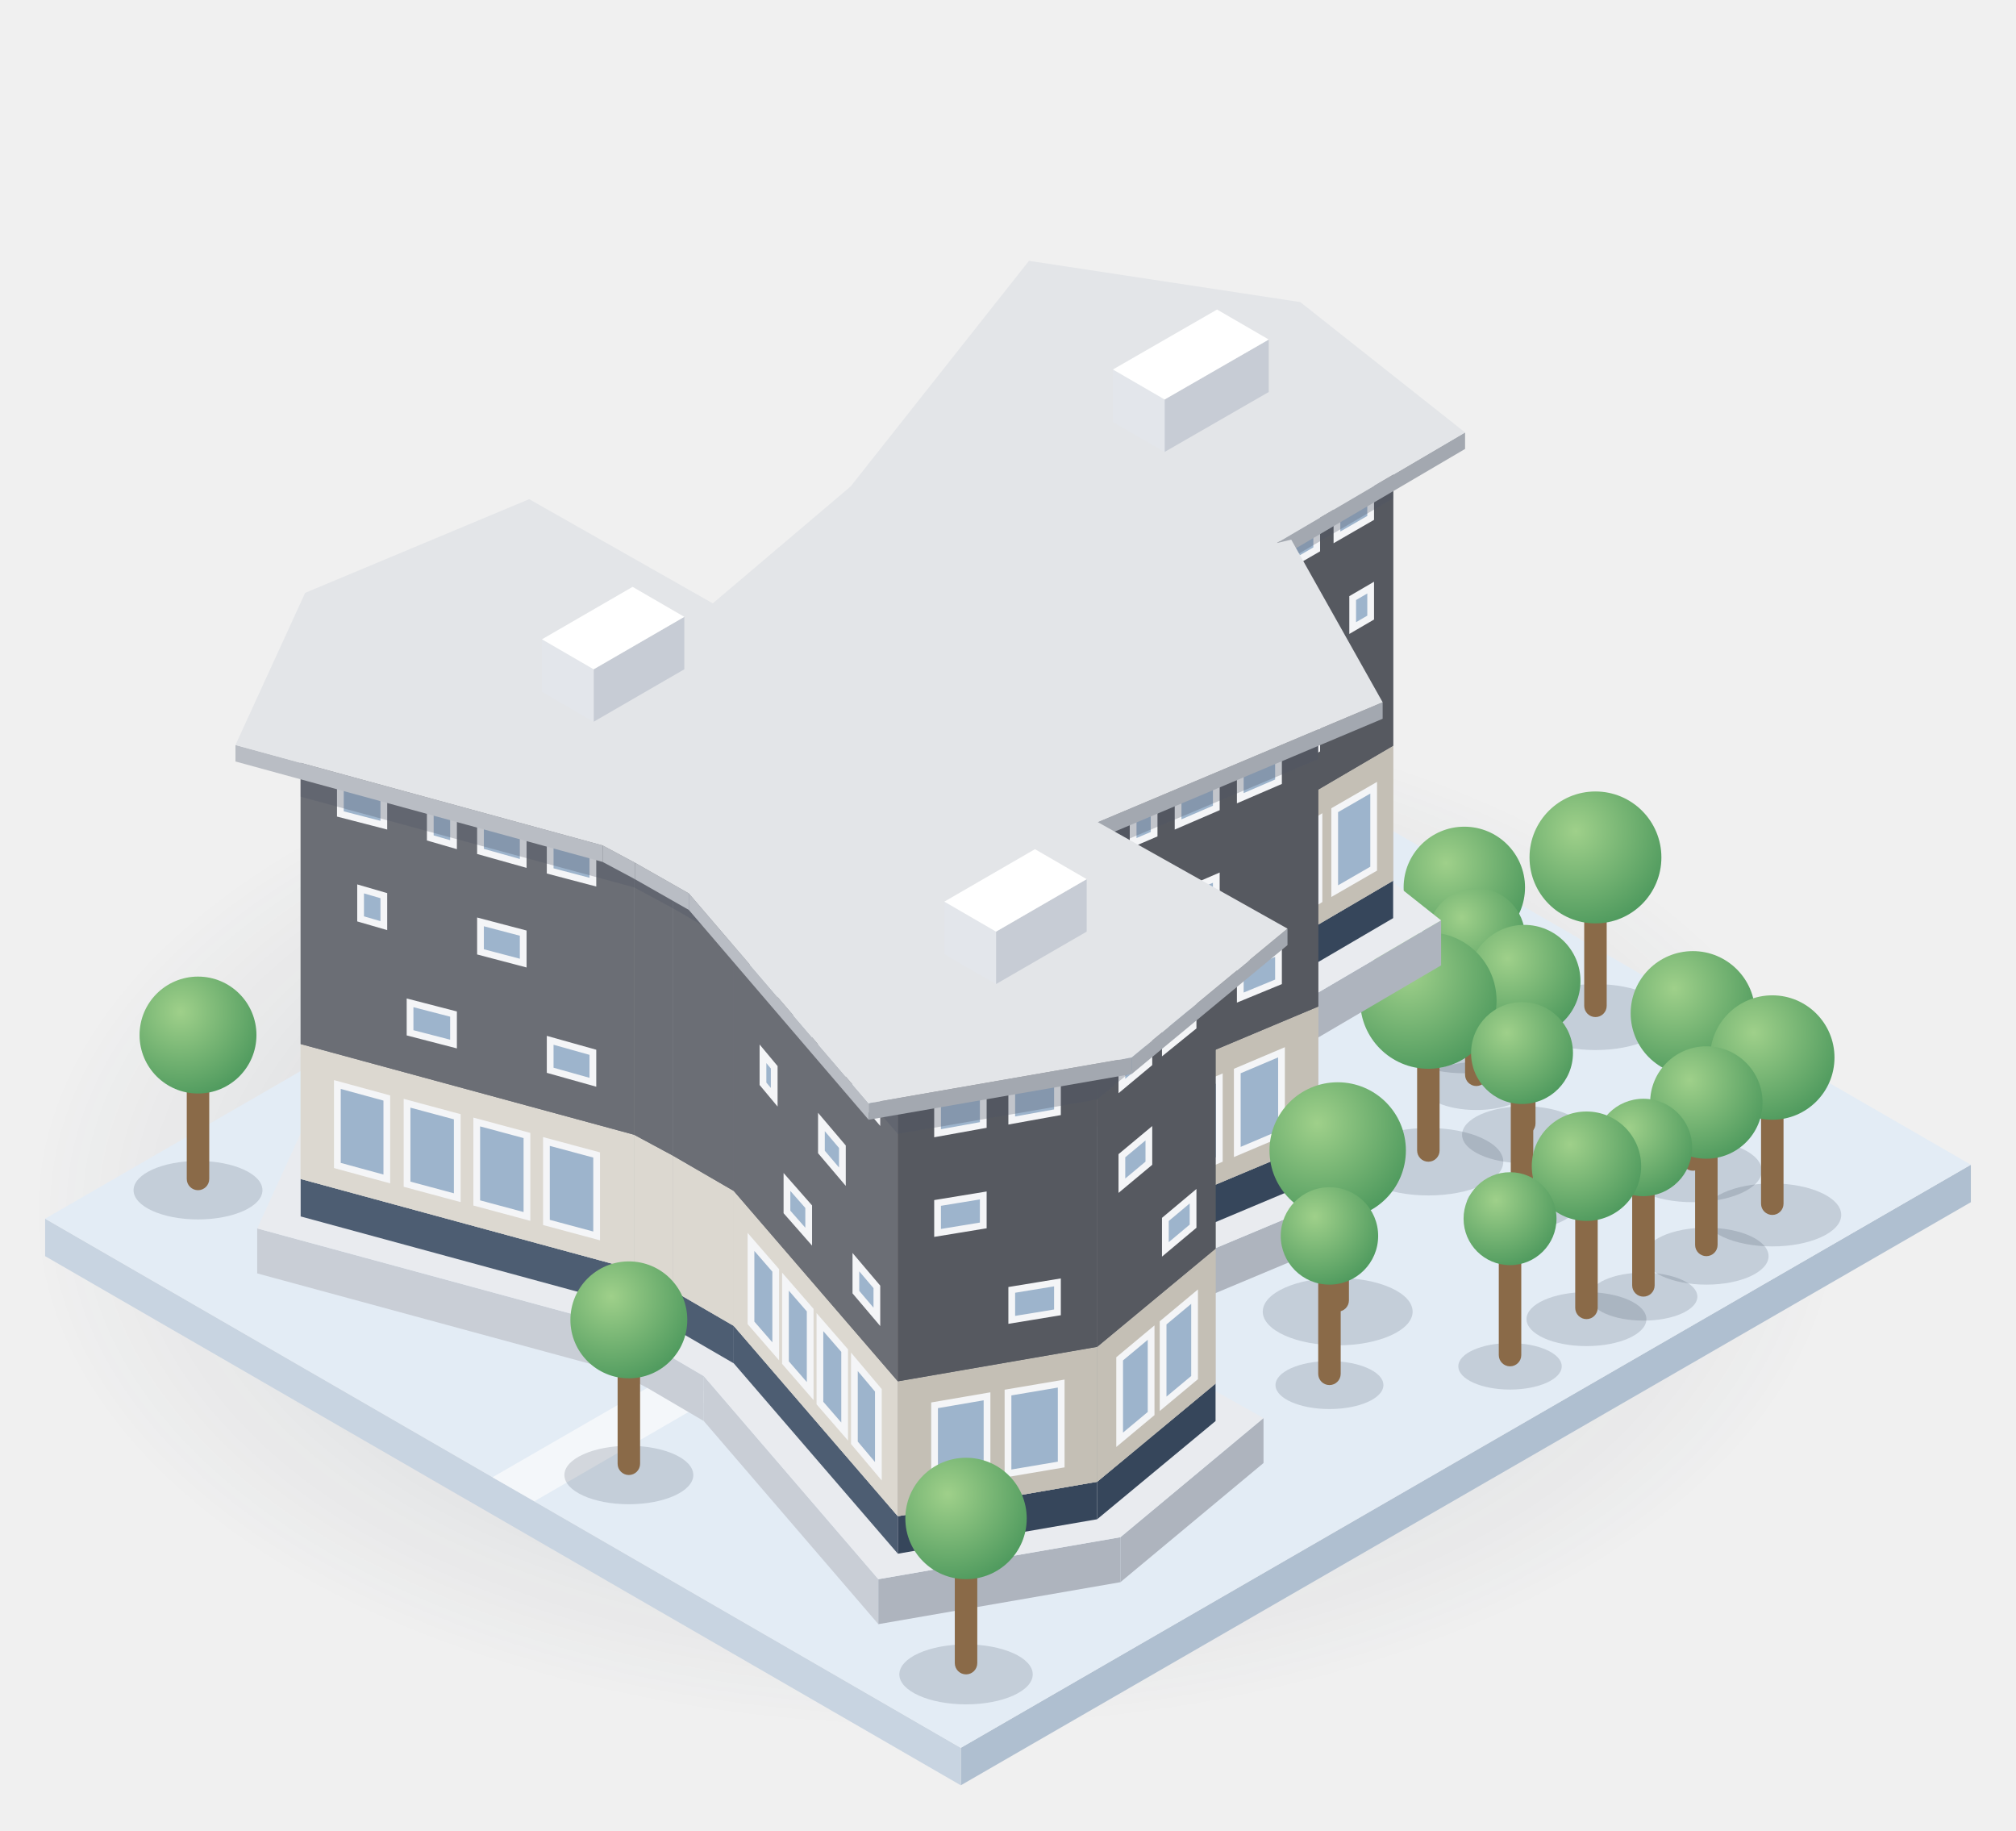
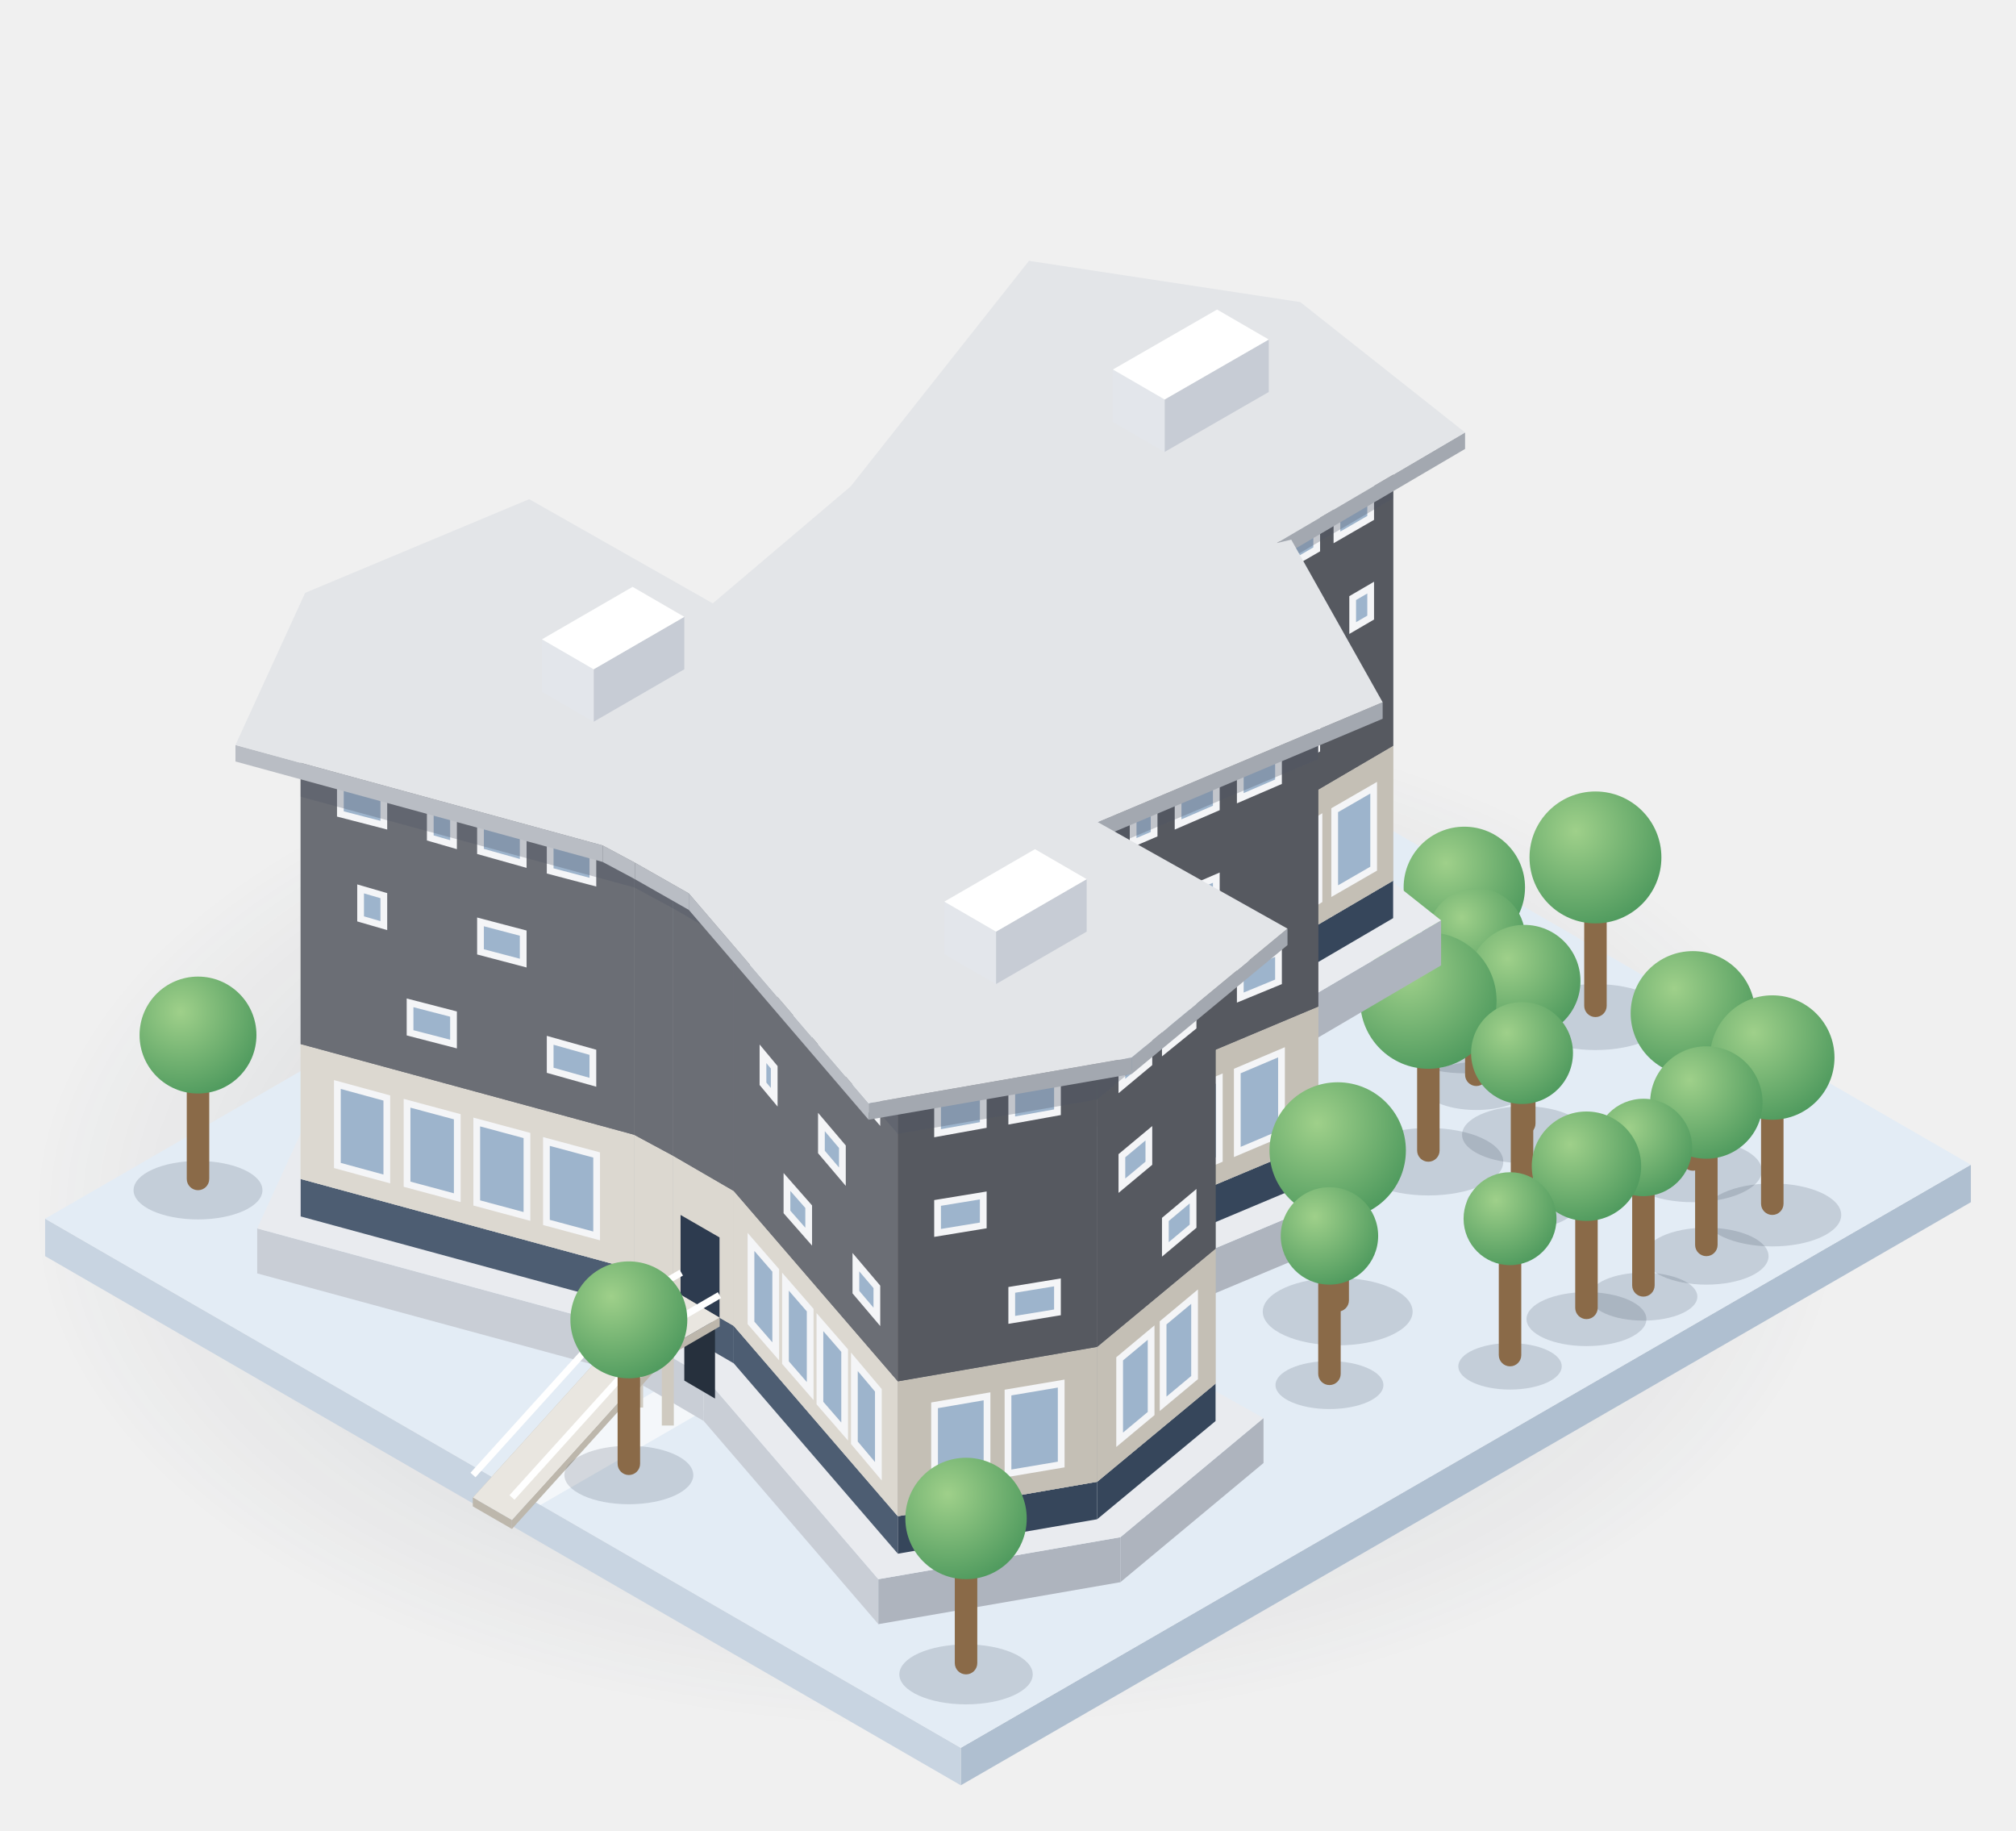
<svg xmlns="http://www.w3.org/2000/svg" viewBox="-110.4 -169.3 269 244.2" width="538.1" height="488.4">
  <defs>
    <linearGradient id="iso-glass-l" x1="0" y1="0" x2="0" y2="1">
      <stop offset="0" stop-color="#B9D2EA" />
      <stop offset="1" stop-color="#8FB1D4" />
    </linearGradient>
    <linearGradient id="iso-glass-r" x1="0" y1="0" x2="0" y2="1">
      <stop offset="0" stop-color="#7F9FC2" />
      <stop offset="1" stop-color="#617FA3" />
    </linearGradient>
    <linearGradient id="iso-lit-glow" x1="0" y1="0" x2="0" y2="1">
      <stop offset="0" stop-color="#FFFFFF" stop-opacity="0.75" />
      <stop offset="1" stop-color="#FFFFFF" stop-opacity="0" />
    </linearGradient>
    <linearGradient id="iso-lit-l" x1="0" y1="0" x2="0" y2="1">
      <stop offset="0" stop-color="#FFF7DC" />
      <stop offset="1" stop-color="#FFD47E" />
    </linearGradient>
    <linearGradient id="iso-lit-r" x1="0" y1="0" x2="0" y2="1">
      <stop offset="0" stop-color="#FBE2A2" />
      <stop offset="1" stop-color="#ECB65A" />
    </linearGradient>
    <radialGradient id="iso-shadow" cx="0.5" cy="0.5" r="0.5">
      <stop offset="0" stop-color="#1D2B40" stop-opacity="0.22" />
      <stop offset="1" stop-color="#1D2B40" stop-opacity="0" />
    </radialGradient>
    <radialGradient id="iso-tree" cx="0.35" cy="0.3" r="0.75">
      <stop offset="0" stop-color="#9FD08A" />
      <stop offset="1" stop-color="#4F9A5E" />
    </radialGradient>
  </defs>
  <g id="livello-ombra" data-livello="ombre">
    <ellipse cx="14.6" cy="-7.7" rx="119.9" ry="68.8" fill="url(#iso-shadow)" />
  </g>
  <g id="livello-lotto" data-livello="terreno">
    <polygon points="152.6,-8.9 17.8,68.9 17.8,63.9 152.6,-13.9" fill="#AFBFD0" />
    <polygon points="17.8,68.9 -104.4,-1.7 -104.4,-6.7 17.8,63.9" fill="#C8D4E1" />
    <polygon points="30.3,-84.5 152.6,-13.9 17.8,63.9 -104.4,-6.7" fill="#E3ECF5" />
  </g>
  <g id="livello-percorso" data-livello="percorsi">
-     <polygon points="-20.6,13.9 -15.1,17.1 -39.1,31 -44.7,27.8" fill="#F4F7FA" />
+     <polygon points="-19.7,14.4 -14.2,17.6 -38.3,31.5 -43.8,28.3" fill="#F4F7FA" />
  </g>
  <g id="livello-alberi-dietro" data-livello="alberi">
    <ellipse cx="102.5" cy="-33.6" rx="9.7" ry="4.4" fill="#1D2B40" opacity="0.16" />
    <rect x="101" y="-53.6" width="3" height="20" rx="1.5" fill="#8A6A48" />
    <circle cx="102.5" cy="-54.9" r="8.8" fill="url(#iso-tree)" />
    <ellipse cx="85" cy="-30.1" rx="8.9" ry="4" fill="#1D2B40" opacity="0.16" />
    <rect x="83.5" y="-50.1" width="3" height="20" rx="1.5" fill="#8A6A48" />
    <circle cx="85" cy="-50.9" r="8.1" fill="url(#iso-tree)" />
    <ellipse cx="86.6" cy="-24.4" rx="7.2" ry="3.2" fill="#1D2B40" opacity="0.16" />
    <rect x="85.1" y="-44.4" width="3" height="20" rx="1.5" fill="#8A6A48" />
    <circle cx="86.6" cy="-44.3" r="6.5" fill="url(#iso-tree)" />
    <ellipse cx="93" cy="-17.9" rx="8.3" ry="3.8" fill="#1D2B40" opacity="0.16" />
    <rect x="91.5" y="-37.9" width="3" height="20" rx="1.5" fill="#8A6A48" />
    <circle cx="93" cy="-38.4" r="7.5" fill="url(#iso-tree)" />
    <ellipse cx="80.2" cy="-14.3" rx="10" ry="4.5" fill="#1D2B40" opacity="0.16" />
    <rect x="78.7" y="-34.3" width="3" height="20" rx="1.5" fill="#8A6A48" />
    <circle cx="80.2" cy="-35.8" r="9.1" fill="url(#iso-tree)" />
    <ellipse cx="115.5" cy="-13.1" rx="9.2" ry="4.2" fill="#1D2B40" opacity="0.16" />
    <rect x="114" y="-33.1" width="3" height="20" rx="1.5" fill="#8A6A48" />
    <circle cx="115.5" cy="-34.1" r="8.3" fill="url(#iso-tree)" />
    <ellipse cx="-84" cy="-10.5" rx="8.6" ry="3.9" fill="#1D2B40" opacity="0.16" />
    <rect x="-85.5" y="-30.5" width="3" height="20" rx="1.5" fill="#8A6A48" />
    <circle cx="-84" cy="-31.2" r="7.8" fill="url(#iso-tree)" />
    <ellipse cx="92.7" cy="-8.7" rx="7.4" ry="3.4" fill="#1D2B40" opacity="0.16" />
    <rect x="91.2" y="-28.7" width="3" height="20" rx="1.5" fill="#8A6A48" />
    <circle cx="92.7" cy="-28.8" r="6.8" fill="url(#iso-tree)" />
  </g>
  <g id="livello-basamento" data-livello="edifici">
    <polygon points="81.9,-40.5 56,-25.3 56,-31.3 81.9,-46.5" fill="#AEB4BE" />
    <polygon points="71.2,-4.9 32.3,11.4 32.3,5.4 71.2,-10.9" fill="#AEB4BE" />
    <polygon points="-28.6,13.5 -76.1,0.6 -76.1,-5.4 -28.6,7.5" fill="#C9CED6" />
    <polygon points="-24,15.9 -28.6,13.5 -28.6,7.5 -24,9.9" fill="#C9CED6" />
    <polygon points="-16.5,20.3 -24,15.9 -24,9.9 -16.5,14.3" fill="#C9CED6" />
    <polygon points="6.8,47.4 -16.5,20.3 -16.5,14.3 6.8,41.4" fill="#C9CED6" />
    <polygon points="58.2,25.9 39.1,41.8 39.1,35.8 58.2,19.9" fill="#AEB4BE" />
    <polygon points="39.1,41.8 6.8,47.4 6.8,41.4 39.1,35.8" fill="#AEB4BE" />
    <polygon points="-76.1,-5.4 -67.5,-24.2 -40,-35.7 -14.9,-21.4 5.2,-38.5 28.3,-67.6 61.6,-62.6 81.9,-46.5 56,-31.3 57,-29.5 60.4,-30.2 71.2,-10.9 32.3,5.4 58.2,19.9 39.1,35.8 6.8,41.4 -16.5,14.3 -24,9.9 -28.6,7.5" fill="#E9EBEF" />
  </g>
  <g id="livello-MIA020300S" data-livello="piani" data-piano="MIA020300S">
    <polygon points="75.5,-46.8 50.4,-32.1 50.4,-37.1 75.5,-51.8" fill="#36465B" />
    <polygon points="65.5,-12 24.8,5.1 24.8,0.1 65.5,-17" fill="#36465B" />
    <polygon points="-25.8,5.1 -70.3,-7 -70.3,-12 -25.8,0.1" fill="#4D5D72" />
    <polygon points="-20.6,7.9 -25.8,5.1 -25.8,0.1 -20.6,2.9" fill="#4D5D72" />
    <polygon points="-12.5,12.6 -20.6,7.9 -20.6,2.9 -12.5,7.6" fill="#4D5D72" />
    <polygon points="9.4,38 -12.5,12.6 -12.5,7.6 9.4,33" fill="#4D5D72" />
    <polygon points="51.8,20.3 36,33.4 36,28.4 51.8,15.3" fill="#36465B" />
    <polygon points="36,33.4 9.4,38 9.4,33 36,28.4" fill="#36465B" />
    <polygon points="-70.3,-12 -63.2,-27.5 -40.5,-37 -14.2,-22 9.5,-42.1 31,-69.3 58.7,-65.1 75.5,-51.8 50.4,-37.1 53.9,-30.7 57.3,-31.5 65.5,-17 24.8,0.1 51.8,15.3 36,28.4 9.4,33 -12.5,7.6 -20.6,2.9 -25.8,0.1" fill="#5B6B80" />
  </g>
  <g id="livello-MIA020300S-acceso" data-livello="piani" data-piano="MIA020300S" data-acceso="true" style="display: none">
    <polygon points="75.5,-46.8 50.4,-32.1 50.4,-37.1 75.5,-51.8" fill="#ECB65A" />
    <polygon points="65.5,-12 24.8,5.1 24.8,0.1 65.5,-17" fill="#ECB65A" />
    <polygon points="-25.8,5.1 -70.3,-7 -70.3,-12 -25.8,0.1" fill="#FFD47E" />
    <polygon points="-20.6,7.9 -25.8,5.1 -25.8,0.1 -20.6,2.9" fill="#FFD47E" />
    <polygon points="-12.5,12.6 -20.6,7.9 -20.6,2.9 -12.5,7.6" fill="#FFD47E" />
    <polygon points="9.4,38 -12.5,12.6 -12.5,7.6 9.4,33" fill="#FFD47E" />
    <polygon points="51.8,20.3 36,33.4 36,28.4 51.8,15.3" fill="#ECB65A" />
    <polygon points="36,33.4 9.4,38 9.4,33 36,28.4" fill="#ECB65A" />
    <polygon points="-70.3,-12 -63.2,-27.5 -40.5,-37 -14.2,-22 9.5,-42.1 31,-69.3 58.7,-65.1 75.5,-51.8 50.4,-37.1 53.9,-30.7 57.3,-31.5 65.5,-17 24.8,0.1 51.8,15.3 36,28.4 9.4,33 -12.5,7.6 -20.6,2.9 -25.8,0.1" fill="#5B6B80" />
  </g>
  <g id="livello-MIA0203000" data-livello="piani" data-piano="MIA0203000">
    <polygon points="75.5,-51.8 50.4,-37.1 50.4,-55.1 75.5,-69.8" fill="#C4BFB5" />
    <polygon points="65.5,-17 24.8,0.1 24.8,-17.9 65.5,-35" fill="#C4BFB5" />
    <polygon points="-25.8,0.1 -70.3,-12 -70.3,-30 -25.8,-17.9" fill="#DCD8D0" />
    <polygon points="-20.6,2.9 -25.8,0.1 -25.8,-17.9 -20.6,-15.1" fill="#DCD8D0" />
    <polygon points="-12.5,7.6 -20.6,2.9 -20.6,-15.1 -12.5,-10.4" fill="#DCD8D0" />
    <polygon points="9.4,33 -12.5,7.6 -12.5,-10.4 9.4,15" fill="#DCD8D0" />
    <polygon points="51.8,15.3 36,28.4 36,10.4 51.8,-2.7" fill="#C4BFB5" />
    <polygon points="36,28.4 9.4,33 9.4,15 36,10.4" fill="#C4BFB5" />
    <polygon points="-70.3,-30 -63.2,-45.5 -40.5,-55 -14.2,-40 9.5,-60.1 31,-87.3 58.7,-83.1 75.5,-69.8 50.4,-55.1 53.9,-48.7 57.3,-49.5 65.5,-35 24.8,-17.9 51.8,-2.7 36,10.4 9.4,15 -12.5,-10.4 -20.6,-15.1 -25.8,-17.9" fill="#E8E5DF" />
    <polygon points="75.5,-51.8 50.4,-37.1 50.4,-55.1 75.5,-69.8" fill="#C4BFB5" />
    <polygon points="72.9,-53.4 67.7,-50.4 67.7,-61.2 72.9,-64.2" fill="#9DB4CC" stroke="#F4F5F7" stroke-width="0.9" />
    <polygon points="65.6,-49.2 60.5,-46.1 60.5,-56.9 65.6,-60" fill="#9DB4CC" stroke="#F4F5F7" stroke-width="0.9" />
    <polygon points="58.4,-44.9 53.2,-41.9 53.2,-52.7 58.4,-55.7" fill="#9DB4CC" stroke="#F4F5F7" stroke-width="0.9" />
    <polygon points="65.5,-17 24.8,0.1 24.8,-17.9 65.5,-35" fill="#C4BFB5" />
    <polygon points="60.6,-18.1 54.7,-15.6 54.7,-26.4 60.6,-28.9" fill="#9DB4CC" stroke="#F4F5F7" stroke-width="0.9" />
    <polygon points="52.3,-14.6 46.4,-12.1 46.4,-22.9 52.3,-25.4" fill="#9DB4CC" stroke="#F4F5F7" stroke-width="0.9" />
    <polygon points="44,-11.1 38.1,-8.6 38.1,-19.4 44,-21.9" fill="#9DB4CC" stroke="#F4F5F7" stroke-width="0.9" />
    <polygon points="35.7,-7.6 29.7,-5.1 29.7,-15.9 35.7,-18.4" fill="#9DB4CC" stroke="#F4F5F7" stroke-width="0.9" />
    <polygon points="-25.8,0.1 -70.3,-12 -70.3,-30 -25.8,-17.9" fill="#DCD8D0" />
    <polygon points="-30.8,-4.4 -37.5,-6.2 -37.5,-17 -30.8,-15.2" fill="#9DB4CC" stroke="#F4F5F7" stroke-width="0.9" />
    <polygon points="-40.1,-7 -46.8,-8.8 -46.8,-19.6 -40.1,-17.8" fill="#9DB4CC" stroke="#F4F5F7" stroke-width="0.9" />
    <polygon points="-49.4,-9.5 -56.1,-11.3 -56.1,-22.1 -49.4,-20.3" fill="#9DB4CC" stroke="#F4F5F7" stroke-width="0.9" />
    <polygon points="-58.8,-12 -65.4,-13.8 -65.4,-24.6 -58.8,-22.8" fill="#9DB4CC" stroke="#F4F5F7" stroke-width="0.9" />
    <polygon points="-20.6,2.9 -25.8,0.1 -25.8,-17.9 -20.6,-15.1" fill="#DCD8D0" />
    <polygon points="-12.5,7.6 -20.6,2.9 -20.6,-15.1 -12.5,-10.4" fill="#DCD8D0" />
    <polygon points="9.4,33 -12.5,7.6 -12.5,-10.4 9.4,15" fill="#DCD8D0" />
    <polygon points="6.8,27 3.6,23.2 3.6,12.4 6.8,16.2" fill="#9DB4CC" stroke="#F4F5F7" stroke-width="0.9" />
    <polygon points="2.3,21.7 -1,17.9 -1,7.1 2.3,10.9" fill="#9DB4CC" stroke="#F4F5F7" stroke-width="0.9" />
    <polygon points="-2.3,16.3 -5.6,12.5 -5.6,1.7 -2.3,5.5" fill="#9DB4CC" stroke="#F4F5F7" stroke-width="0.9" />
    <polygon points="-6.9,11 -10.2,7.2 -10.2,-3.6 -6.9,0.2" fill="#9DB4CC" stroke="#F4F5F7" stroke-width="0.9" />
    <polygon points="51.8,15.3 36,28.4 36,10.4 51.8,-2.7" fill="#C4BFB5" />
    <polygon points="49,14.5 44.8,18 44.8,7.2 49,3.7" fill="#9DB4CC" stroke="#F4F5F7" stroke-width="0.9" />
    <polygon points="43.2,19.3 39,22.8 39,12 43.2,8.5" fill="#9DB4CC" stroke="#F4F5F7" stroke-width="0.9" />
    <polygon points="36,28.4 9.4,33 9.4,15 36,10.4" fill="#C4BFB5" />
    <polygon points="31.2,26.1 24.1,27.3 24.1,16.5 31.2,15.3" fill="#9DB4CC" stroke="#F4F5F7" stroke-width="0.9" />
    <polygon points="21.3,27.8 14.3,29 14.3,18.2 21.3,17" fill="#9DB4CC" stroke="#F4F5F7" stroke-width="0.9" />
    <polygon points="-70.3,-30 -63.2,-45.5 -40.5,-55 -14.2,-40 9.5,-60.1 31,-87.3 58.7,-83.1 75.5,-69.8 50.4,-55.1 53.9,-48.7 57.3,-49.5 65.5,-35 24.8,-17.9 51.8,-2.7 36,10.4 9.4,15 -12.5,-10.4 -20.6,-15.1 -25.8,-17.9" fill="#E8E5DF" />
  </g>
  <g id="livello-MIA0203000-acceso" data-livello="piani" data-piano="MIA0203000" data-acceso="true" style="display: none">
    <polygon points="75.5,-51.8 50.4,-37.1 50.4,-55.1 75.5,-69.8" fill="#C4BFB5" />
    <polygon points="65.5,-17 24.8,0.1 24.8,-17.9 65.5,-35" fill="#C4BFB5" />
    <polygon points="-25.8,0.1 -70.3,-12 -70.3,-30 -25.8,-17.9" fill="#DCD8D0" />
    <polygon points="-20.6,2.9 -25.8,0.1 -25.8,-17.9 -20.6,-15.1" fill="#DCD8D0" />
    <polygon points="-12.5,7.6 -20.6,2.9 -20.6,-15.1 -12.5,-10.4" fill="#DCD8D0" />
    <polygon points="9.4,33 -12.5,7.6 -12.5,-10.4 9.4,15" fill="#DCD8D0" />
    <polygon points="51.8,15.3 36,28.4 36,10.4 51.8,-2.7" fill="#C4BFB5" />
    <polygon points="36,28.4 9.4,33 9.4,15 36,10.4" fill="#C4BFB5" />
    <polygon points="-70.3,-30 -63.2,-45.5 -40.5,-55 -14.2,-40 9.5,-60.1 31,-87.3 58.7,-83.1 75.5,-69.8 50.4,-55.1 53.9,-48.7 57.3,-49.5 65.5,-35 24.8,-17.9 51.8,-2.7 36,10.4 9.4,15 -12.5,-10.4 -20.6,-15.1 -25.8,-17.9" fill="#E8E5DF" />
    <polygon points="75.5,-51.8 50.4,-37.1 50.4,-55.1 75.5,-69.8" fill="#C4BFB5" />
    <polygon points="72.9,-53.4 67.7,-50.4 67.7,-61.2 72.9,-64.2" fill="#F2D492" stroke="#F4F5F7" stroke-width="0.9" />
    <polygon points="65.6,-49.2 60.5,-46.1 60.5,-56.9 65.6,-60" fill="#F2D492" stroke="#F4F5F7" stroke-width="0.9" />
    <polygon points="58.4,-44.9 53.2,-41.9 53.2,-52.7 58.4,-55.7" fill="#F2D492" stroke="#F4F5F7" stroke-width="0.9" />
    <polygon points="65.5,-17 24.8,0.1 24.8,-17.9 65.5,-35" fill="#C4BFB5" />
    <polygon points="60.6,-18.1 54.7,-15.6 54.7,-26.4 60.6,-28.9" fill="#F2D492" stroke="#F4F5F7" stroke-width="0.9" />
    <polygon points="52.3,-14.6 46.4,-12.1 46.4,-22.9 52.3,-25.4" fill="#F2D492" stroke="#F4F5F7" stroke-width="0.9" />
    <polygon points="44,-11.1 38.1,-8.6 38.1,-19.4 44,-21.9" fill="#F2D492" stroke="#F4F5F7" stroke-width="0.9" />
    <polygon points="35.7,-7.6 29.7,-5.1 29.7,-15.9 35.7,-18.4" fill="#F2D492" stroke="#F4F5F7" stroke-width="0.9" />
    <polygon points="-25.8,0.1 -70.3,-12 -70.3,-30 -25.8,-17.9" fill="#DCD8D0" />
    <polygon points="-30.8,-4.4 -37.5,-6.2 -37.5,-17 -30.8,-15.2" fill="#F2D492" stroke="#F4F5F7" stroke-width="0.9" />
    <polygon points="-40.1,-7 -46.8,-8.8 -46.8,-19.6 -40.1,-17.8" fill="#F2D492" stroke="#F4F5F7" stroke-width="0.9" />
    <polygon points="-49.4,-9.5 -56.1,-11.3 -56.1,-22.1 -49.4,-20.3" fill="#F2D492" stroke="#F4F5F7" stroke-width="0.9" />
    <polygon points="-58.8,-12 -65.4,-13.8 -65.4,-24.6 -58.8,-22.8" fill="#F2D492" stroke="#F4F5F7" stroke-width="0.9" />
    <polygon points="-20.6,2.9 -25.8,0.1 -25.8,-17.9 -20.6,-15.1" fill="#DCD8D0" />
    <polygon points="-12.5,7.6 -20.6,2.9 -20.6,-15.1 -12.5,-10.4" fill="#DCD8D0" />
    <polygon points="9.4,33 -12.5,7.6 -12.5,-10.4 9.4,15" fill="#DCD8D0" />
    <polygon points="6.8,27 3.6,23.2 3.6,12.4 6.8,16.2" fill="#F2D492" stroke="#F4F5F7" stroke-width="0.9" />
    <polygon points="2.3,21.7 -1,17.9 -1,7.1 2.3,10.9" fill="#F2D492" stroke="#F4F5F7" stroke-width="0.9" />
    <polygon points="-2.3,16.3 -5.6,12.5 -5.6,1.7 -2.3,5.5" fill="#F2D492" stroke="#F4F5F7" stroke-width="0.9" />
    <polygon points="-6.9,11 -10.2,7.2 -10.2,-3.6 -6.9,0.2" fill="#F2D492" stroke="#F4F5F7" stroke-width="0.9" />
    <polygon points="51.8,15.3 36,28.4 36,10.4 51.8,-2.7" fill="#C4BFB5" />
    <polygon points="49,14.5 44.8,18 44.8,7.2 49,3.7" fill="#F2D492" stroke="#F4F5F7" stroke-width="0.9" />
    <polygon points="43.2,19.3 39,22.8 39,12 43.2,8.5" fill="#F2D492" stroke="#F4F5F7" stroke-width="0.9" />
    <polygon points="36,28.4 9.4,33 9.4,15 36,10.4" fill="#C4BFB5" />
    <polygon points="31.2,26.1 24.1,27.3 24.1,16.5 31.2,15.3" fill="#F2D492" stroke="#F4F5F7" stroke-width="0.9" />
    <polygon points="21.3,27.8 14.3,29 14.3,18.2 21.3,17" fill="#F2D492" stroke="#F4F5F7" stroke-width="0.9" />
    <polygon points="-70.3,-30 -63.2,-45.5 -40.5,-55 -14.2,-40 9.5,-60.1 31,-87.3 58.7,-83.1 75.5,-69.8 50.4,-55.1 53.9,-48.7 57.3,-49.5 65.5,-35 24.8,-17.9 51.8,-2.7 36,10.4 9.4,15 -12.5,-10.4 -20.6,-15.1 -25.8,-17.9" fill="#E8E5DF" />
  </g>
  <g id="livello-MIA0203001" data-livello="piani" data-piano="MIA0203001">
    <polygon points="75.5,-69.8 50.4,-55.1 50.4,-95.1 75.5,-109.8" fill="#565960" />
    <polygon points="65.5,-35 24.8,-17.9 24.8,-57.9 65.5,-75" fill="#565960" />
    <polygon points="-25.8,-17.9 -70.3,-30 -70.3,-70 -25.8,-57.9" fill="#6B6E75" />
    <polygon points="-20.6,-15.1 -25.8,-17.9 -25.8,-57.9 -20.6,-55.1" fill="#6B6E75" />
    <polygon points="-12.5,-10.4 -20.6,-15.1 -20.6,-55.1 -12.5,-50.4" fill="#6B6E75" />
    <polygon points="9.4,15 -12.5,-10.4 -12.5,-50.4 9.4,-25" fill="#6B6E75" />
    <polygon points="51.8,-2.7 36,10.4 36,-29.6 51.8,-42.7" fill="#565960" />
    <polygon points="36,10.4 9.4,15 9.4,-25 36,-29.6" fill="#565960" />
    <polygon points="-70.3,-70 -63.2,-85.5 -40.5,-95 -14.2,-80 9.5,-100.1 31,-127.3 58.7,-123.1 75.5,-109.8 50.4,-95.1 53.9,-88.7 57.3,-89.5 65.5,-75 24.8,-57.9 51.8,-42.7 36,-29.6 9.4,-25 -12.5,-50.4 -20.6,-55.1 -25.8,-57.9" fill="#7A7D84" />
    <polygon points="75.5,-69.8 50.4,-55.1 50.4,-95.1 75.5,-109.8" fill="#565960" />
    <polygon points="72.5,-86.9 70.1,-85.5 70.1,-89.5 72.5,-90.9" fill="#9DB4CC" stroke="#F4F5F7" stroke-width="0.9" />
    <polygon points="72.5,-100.2 68,-97.6 68,-101.6 72.5,-104.2" fill="#9DB4CC" stroke="#F4F5F7" stroke-width="0.9" />
    <polygon points="65.3,-69.3 62.9,-67.9 62.9,-71.9 65.3,-73.3" fill="#9DB4CC" stroke="#F4F5F7" stroke-width="0.9" />
    <polygon points="65.3,-82.6 60.8,-80 60.8,-84 65.3,-86.6" fill="#9DB4CC" stroke="#F4F5F7" stroke-width="0.9" />
    <polygon points="65.3,-96 60.8,-93.4 60.8,-97.4 65.3,-100" fill="#9DB4CC" stroke="#F4F5F7" stroke-width="0.9" />
    <polygon points="58.1,-65.1 53.6,-62.5 53.6,-66.5 58.1,-69.1" fill="#9DB4CC" stroke="#F4F5F7" stroke-width="0.9" />
    <polygon points="58.1,-78.4 53.6,-75.8 53.6,-79.8 58.1,-82.4" fill="#9DB4CC" stroke="#F4F5F7" stroke-width="0.9" />
    <polygon points="58.1,-91.7 55.7,-90.3 55.7,-94.3 58.1,-95.7" fill="#9DB4CC" stroke="#F4F5F7" stroke-width="0.9" />
    <polygon points="65.5,-35 24.8,-17.9 24.8,-57.9 65.5,-75" fill="#565960" />
    <polygon points="60.2,-38.3 55.1,-36.2 55.1,-40.2 60.2,-42.3" fill="#9DB4CC" stroke="#F4F5F7" stroke-width="0.9" />
    <polygon points="60.2,-65 55.1,-62.8 55.1,-66.8 60.2,-69" fill="#9DB4CC" stroke="#F4F5F7" stroke-width="0.9" />
    <polygon points="51.9,-48.2 46.8,-46 46.8,-50 51.9,-52.2" fill="#9DB4CC" stroke="#F4F5F7" stroke-width="0.9" />
    <polygon points="51.9,-61.5 46.8,-59.3 46.8,-63.3 51.9,-65.5" fill="#9DB4CC" stroke="#F4F5F7" stroke-width="0.9" />
    <polygon points="43.6,-31.3 38.5,-29.2 38.5,-33.2 43.6,-35.3" fill="#9DB4CC" stroke="#F4F5F7" stroke-width="0.9" />
    <polygon points="43.6,-58 40.8,-56.8 40.8,-60.8 43.6,-62" fill="#9DB4CC" stroke="#F4F5F7" stroke-width="0.9" />
    <polygon points="35.3,-41.2 32.5,-40 32.5,-44 35.3,-45.2" fill="#9DB4CC" stroke="#F4F5F7" stroke-width="0.9" />
    <polygon points="35.3,-54.5 30.1,-52.3 30.1,-56.3 35.3,-58.5" fill="#9DB4CC" stroke="#F4F5F7" stroke-width="0.9" />
    <polygon points="-25.8,-17.9 -70.3,-30 -70.3,-70 -25.8,-57.9" fill="#6B6E75" />
    <polygon points="-31.3,-24.9 -37,-26.5 -37,-30.5 -31.3,-28.9" fill="#9DB4CC" stroke="#F4F5F7" stroke-width="0.9" />
    <polygon points="-31.3,-51.6 -37,-53.1 -37,-57.1 -31.3,-55.6" fill="#9DB4CC" stroke="#F4F5F7" stroke-width="0.9" />
    <polygon points="-40.6,-40.8 -46.3,-42.3 -46.3,-46.3 -40.6,-44.8" fill="#9DB4CC" stroke="#F4F5F7" stroke-width="0.9" />
    <polygon points="-40.6,-54.1 -46.3,-55.7 -46.3,-59.7 -40.6,-58.1" fill="#9DB4CC" stroke="#F4F5F7" stroke-width="0.9" />
    <polygon points="-49.9,-30 -55.7,-31.5 -55.7,-35.5 -49.9,-34" fill="#9DB4CC" stroke="#F4F5F7" stroke-width="0.9" />
    <polygon points="-49.9,-56.6 -53,-57.5 -53,-61.5 -49.9,-60.6" fill="#9DB4CC" stroke="#F4F5F7" stroke-width="0.9" />
    <polygon points="-59.2,-45.8 -62.3,-46.7 -62.3,-50.7 -59.2,-49.8" fill="#9DB4CC" stroke="#F4F5F7" stroke-width="0.9" />
    <polygon points="-59.2,-59.2 -65,-60.7 -65,-64.7 -59.2,-63.2" fill="#9DB4CC" stroke="#F4F5F7" stroke-width="0.9" />
    <polygon points="-20.6,-15.1 -25.8,-17.9 -25.8,-57.9 -20.6,-55.1" fill="#6B6E75" />
    <polygon points="-12.5,-10.4 -20.6,-15.1 -20.6,-55.1 -12.5,-50.4" fill="#6B6E75" />
    <polygon points="9.4,15 -12.5,-10.4 -12.5,-50.4 9.4,-25" fill="#6B6E75" />
    <polygon points="6.6,6.4 3.8,3.1 3.8,-0.9 6.6,2.4" fill="#9DB4CC" stroke="#F4F5F7" stroke-width="0.9" />
    <polygon points="6.6,-20.3 3.8,-23.6 3.8,-27.6 6.6,-24.3" fill="#9DB4CC" stroke="#F4F5F7" stroke-width="0.9" />
    <polygon points="2,-12.3 -0.8,-15.6 -0.8,-19.6 2,-16.3" fill="#9DB4CC" stroke="#F4F5F7" stroke-width="0.9" />
    <polygon points="2,-25.6 -0.8,-28.9 -0.8,-32.9 2,-29.6" fill="#9DB4CC" stroke="#F4F5F7" stroke-width="0.9" />
    <polygon points="-2.5,-4.3 -5.4,-7.6 -5.4,-11.6 -2.5,-8.3" fill="#9DB4CC" stroke="#F4F5F7" stroke-width="0.9" />
    <polygon points="-2.5,-30.9 -4.1,-32.7 -4.1,-36.7 -2.5,-34.9" fill="#9DB4CC" stroke="#F4F5F7" stroke-width="0.9" />
    <polygon points="-7.1,-22.9 -8.6,-24.7 -8.6,-28.7 -7.1,-26.9" fill="#9DB4CC" stroke="#F4F5F7" stroke-width="0.9" />
    <polygon points="-7.1,-36.3 -9.9,-39.6 -9.9,-43.6 -7.1,-40.3" fill="#9DB4CC" stroke="#F4F5F7" stroke-width="0.9" />
    <polygon points="51.8,-2.7 36,10.4 36,-29.6 51.8,-42.7" fill="#565960" />
    <polygon points="48.8,-5.7 45.1,-2.6 45.1,-6.6 48.8,-9.7" fill="#9DB4CC" stroke="#F4F5F7" stroke-width="0.9" />
    <polygon points="48.8,-32.3 45.1,-29.3 45.1,-33.3 48.8,-36.3" fill="#9DB4CC" stroke="#F4F5F7" stroke-width="0.9" />
    <polygon points="42.9,-14.1 39.3,-11.1 39.3,-15.1 42.9,-18.1" fill="#9DB4CC" stroke="#F4F5F7" stroke-width="0.9" />
    <polygon points="42.9,-27.4 39.3,-24.4 39.3,-28.4 42.9,-31.4" fill="#9DB4CC" stroke="#F4F5F7" stroke-width="0.9" />
    <polygon points="36,10.4 9.4,15 9.4,-25 36,-29.6" fill="#565960" />
    <polygon points="30.7,5.8 24.6,6.8 24.6,2.8 30.7,1.8" fill="#9DB4CC" stroke="#F4F5F7" stroke-width="0.9" />
    <polygon points="30.7,-20.9 24.6,-19.8 24.6,-23.8 30.7,-24.9" fill="#9DB4CC" stroke="#F4F5F7" stroke-width="0.9" />
    <polygon points="20.8,-5.8 14.7,-4.8 14.7,-8.8 20.8,-9.8" fill="#9DB4CC" stroke="#F4F5F7" stroke-width="0.9" />
    <polygon points="20.8,-19.2 14.7,-18.1 14.7,-22.1 20.8,-23.2" fill="#9DB4CC" stroke="#F4F5F7" stroke-width="0.9" />
    <polygon points="-70.3,-70 -63.2,-85.5 -40.5,-95 -14.2,-80 9.5,-100.1 31,-127.3 58.7,-123.1 75.5,-109.8 50.4,-95.1 53.9,-88.7 57.3,-89.5 65.5,-75 24.8,-57.9 51.8,-42.7 36,-29.6 9.4,-25 -12.5,-50.4 -20.6,-55.1 -25.8,-57.9" fill="#7A7D84" />
  </g>
  <g id="livello-MIA0203001-acceso" data-livello="piani" data-piano="MIA0203001" data-acceso="true" style="display: none">
    <polygon points="75.5,-69.8 50.4,-55.1 50.4,-95.1 75.5,-109.8" fill="#565960" />
    <polygon points="65.5,-35 24.8,-17.9 24.8,-57.9 65.5,-75" fill="#565960" />
    <polygon points="-25.8,-17.9 -70.3,-30 -70.3,-70 -25.8,-57.9" fill="#6B6E75" />
    <polygon points="-20.6,-15.1 -25.8,-17.9 -25.8,-57.9 -20.6,-55.1" fill="#6B6E75" />
    <polygon points="-12.5,-10.4 -20.6,-15.1 -20.6,-55.1 -12.5,-50.4" fill="#6B6E75" />
    <polygon points="9.4,15 -12.5,-10.4 -12.5,-50.4 9.4,-25" fill="#6B6E75" />
    <polygon points="51.8,-2.7 36,10.4 36,-29.6 51.8,-42.7" fill="#565960" />
    <polygon points="36,10.4 9.4,15 9.4,-25 36,-29.6" fill="#565960" />
    <polygon points="-70.3,-70 -63.2,-85.5 -40.5,-95 -14.2,-80 9.5,-100.1 31,-127.3 58.7,-123.1 75.5,-109.8 50.4,-95.1 53.9,-88.7 57.3,-89.5 65.5,-75 24.8,-57.9 51.8,-42.7 36,-29.6 9.4,-25 -12.5,-50.4 -20.6,-55.1 -25.8,-57.9" fill="#7A7D84" />
    <polygon points="75.5,-69.8 50.4,-55.1 50.4,-95.1 75.5,-109.8" fill="#565960" />
    <polygon points="72.5,-86.9 70.1,-85.5 70.1,-89.5 72.5,-90.9" fill="#F2D492" stroke="#F4F5F7" stroke-width="0.9" />
    <polygon points="72.5,-100.2 68,-97.6 68,-101.6 72.5,-104.2" fill="#F2D492" stroke="#F4F5F7" stroke-width="0.9" />
    <polygon points="65.3,-69.3 62.9,-67.9 62.9,-71.9 65.3,-73.3" fill="#F2D492" stroke="#F4F5F7" stroke-width="0.9" />
    <polygon points="65.3,-82.6 60.8,-80 60.8,-84 65.3,-86.6" fill="#F2D492" stroke="#F4F5F7" stroke-width="0.9" />
    <polygon points="65.3,-96 60.8,-93.4 60.8,-97.4 65.3,-100" fill="#F2D492" stroke="#F4F5F7" stroke-width="0.9" />
    <polygon points="58.1,-65.1 53.6,-62.5 53.6,-66.5 58.1,-69.1" fill="#F2D492" stroke="#F4F5F7" stroke-width="0.9" />
    <polygon points="58.1,-78.4 53.6,-75.8 53.6,-79.8 58.1,-82.4" fill="#F2D492" stroke="#F4F5F7" stroke-width="0.9" />
    <polygon points="58.1,-91.7 55.7,-90.3 55.7,-94.3 58.1,-95.7" fill="#F2D492" stroke="#F4F5F7" stroke-width="0.9" />
    <polygon points="65.5,-35 24.8,-17.9 24.8,-57.9 65.5,-75" fill="#565960" />
    <polygon points="60.2,-38.3 55.1,-36.2 55.1,-40.2 60.2,-42.3" fill="#F2D492" stroke="#F4F5F7" stroke-width="0.9" />
    <polygon points="60.2,-65 55.1,-62.8 55.1,-66.8 60.2,-69" fill="#F2D492" stroke="#F4F5F7" stroke-width="0.9" />
    <polygon points="51.9,-48.2 46.8,-46 46.8,-50 51.9,-52.2" fill="#F2D492" stroke="#F4F5F7" stroke-width="0.9" />
    <polygon points="51.9,-61.5 46.8,-59.3 46.8,-63.3 51.9,-65.5" fill="#F2D492" stroke="#F4F5F7" stroke-width="0.9" />
    <polygon points="43.6,-31.3 38.5,-29.2 38.5,-33.2 43.6,-35.3" fill="#F2D492" stroke="#F4F5F7" stroke-width="0.9" />
    <polygon points="43.6,-58 40.8,-56.8 40.8,-60.8 43.6,-62" fill="#F2D492" stroke="#F4F5F7" stroke-width="0.9" />
    <polygon points="35.3,-41.2 32.5,-40 32.5,-44 35.3,-45.2" fill="#F2D492" stroke="#F4F5F7" stroke-width="0.9" />
    <polygon points="35.3,-54.5 30.1,-52.3 30.1,-56.3 35.3,-58.5" fill="#F2D492" stroke="#F4F5F7" stroke-width="0.9" />
    <polygon points="-25.8,-17.9 -70.3,-30 -70.3,-70 -25.8,-57.9" fill="#6B6E75" />
    <polygon points="-31.3,-24.9 -37,-26.5 -37,-30.5 -31.3,-28.9" fill="#F2D492" stroke="#F4F5F7" stroke-width="0.9" />
    <polygon points="-31.3,-51.6 -37,-53.1 -37,-57.1 -31.3,-55.6" fill="#F2D492" stroke="#F4F5F7" stroke-width="0.9" />
    <polygon points="-40.6,-40.8 -46.3,-42.3 -46.3,-46.3 -40.6,-44.8" fill="#F2D492" stroke="#F4F5F7" stroke-width="0.9" />
    <polygon points="-40.6,-54.1 -46.3,-55.7 -46.3,-59.7 -40.6,-58.1" fill="#F2D492" stroke="#F4F5F7" stroke-width="0.9" />
    <polygon points="-49.9,-30 -55.7,-31.5 -55.7,-35.5 -49.9,-34" fill="#F2D492" stroke="#F4F5F7" stroke-width="0.9" />
    <polygon points="-49.9,-56.6 -53,-57.5 -53,-61.5 -49.9,-60.6" fill="#F2D492" stroke="#F4F5F7" stroke-width="0.9" />
    <polygon points="-59.2,-45.8 -62.3,-46.7 -62.3,-50.7 -59.2,-49.8" fill="#F2D492" stroke="#F4F5F7" stroke-width="0.9" />
    <polygon points="-59.2,-59.2 -65,-60.7 -65,-64.7 -59.2,-63.2" fill="#F2D492" stroke="#F4F5F7" stroke-width="0.9" />
    <polygon points="-20.6,-15.1 -25.8,-17.9 -25.8,-57.9 -20.6,-55.1" fill="#6B6E75" />
    <polygon points="-12.5,-10.4 -20.6,-15.1 -20.6,-55.1 -12.5,-50.4" fill="#6B6E75" />
    <polygon points="9.4,15 -12.5,-10.4 -12.5,-50.4 9.4,-25" fill="#6B6E75" />
    <polygon points="6.6,6.4 3.8,3.1 3.8,-0.9 6.6,2.4" fill="#F2D492" stroke="#F4F5F7" stroke-width="0.9" />
    <polygon points="6.6,-20.3 3.8,-23.6 3.8,-27.6 6.6,-24.3" fill="#F2D492" stroke="#F4F5F7" stroke-width="0.9" />
    <polygon points="2,-12.3 -0.8,-15.6 -0.8,-19.6 2,-16.3" fill="#F2D492" stroke="#F4F5F7" stroke-width="0.9" />
    <polygon points="2,-25.6 -0.8,-28.9 -0.8,-32.9 2,-29.6" fill="#F2D492" stroke="#F4F5F7" stroke-width="0.9" />
    <polygon points="-2.5,-4.3 -5.4,-7.6 -5.4,-11.6 -2.5,-8.3" fill="#F2D492" stroke="#F4F5F7" stroke-width="0.9" />
    <polygon points="-2.5,-30.9 -4.1,-32.7 -4.1,-36.7 -2.5,-34.9" fill="#F2D492" stroke="#F4F5F7" stroke-width="0.9" />
    <polygon points="-7.1,-22.9 -8.6,-24.7 -8.6,-28.7 -7.1,-26.9" fill="#F2D492" stroke="#F4F5F7" stroke-width="0.9" />
    <polygon points="-7.1,-36.3 -9.9,-39.6 -9.9,-43.6 -7.1,-40.3" fill="#F2D492" stroke="#F4F5F7" stroke-width="0.9" />
    <polygon points="51.8,-2.7 36,10.4 36,-29.6 51.8,-42.7" fill="#565960" />
    <polygon points="48.8,-5.7 45.1,-2.6 45.1,-6.6 48.8,-9.7" fill="#F2D492" stroke="#F4F5F7" stroke-width="0.9" />
    <polygon points="48.8,-32.3 45.1,-29.3 45.1,-33.3 48.8,-36.3" fill="#F2D492" stroke="#F4F5F7" stroke-width="0.9" />
    <polygon points="42.9,-14.1 39.3,-11.1 39.3,-15.1 42.9,-18.1" fill="#F2D492" stroke="#F4F5F7" stroke-width="0.9" />
    <polygon points="42.9,-27.4 39.3,-24.4 39.3,-28.4 42.9,-31.4" fill="#F2D492" stroke="#F4F5F7" stroke-width="0.9" />
    <polygon points="36,10.4 9.4,15 9.4,-25 36,-29.6" fill="#565960" />
    <polygon points="30.7,5.8 24.6,6.8 24.6,2.8 30.7,1.8" fill="#F2D492" stroke="#F4F5F7" stroke-width="0.9" />
    <polygon points="30.7,-20.9 24.6,-19.8 24.6,-23.8 30.7,-24.9" fill="#F2D492" stroke="#F4F5F7" stroke-width="0.9" />
    <polygon points="20.8,-5.8 14.7,-4.8 14.7,-8.8 20.8,-9.8" fill="#F2D492" stroke="#F4F5F7" stroke-width="0.9" />
    <polygon points="20.8,-19.2 14.7,-18.1 14.7,-22.1 20.8,-23.2" fill="#F2D492" stroke="#F4F5F7" stroke-width="0.9" />
    <polygon points="-70.3,-70 -63.2,-85.5 -40.5,-95 -14.2,-80 9.5,-100.1 31,-127.3 58.7,-123.1 75.5,-109.8 50.4,-95.1 53.9,-88.7 57.3,-89.5 65.5,-75 24.8,-57.9 51.8,-42.7 36,-29.6 9.4,-25 -12.5,-50.4 -20.6,-55.1 -25.8,-57.9" fill="#7A7D84" />
  </g>
  <g id="livello-tetto" data-livello="edifici">
    <polygon points="75.5,-102.8 50.4,-88.1 50.4,-95.1 75.5,-109.8" fill="#4E5566" opacity="0.3" />
    <polygon points="65.5,-68 24.8,-50.9 24.8,-57.9 65.5,-75" fill="#4E5566" opacity="0.3" />
    <polygon points="-25.8,-50.9 -70.3,-63 -70.3,-70 -25.8,-57.9" fill="#4E5566" opacity="0.3" />
    <polygon points="-20.6,-48.1 -25.8,-50.9 -25.8,-57.9 -20.6,-55.1" fill="#4E5566" opacity="0.3" />
    <polygon points="-12.5,-43.4 -20.6,-48.1 -20.6,-55.1 -12.5,-50.4" fill="#4E5566" opacity="0.3" />
    <polygon points="9.4,-18 -12.5,-43.4 -12.5,-50.4 9.4,-25" fill="#4E5566" opacity="0.3" />
    <polygon points="51.8,-35.7 36,-22.6 36,-29.6 51.8,-42.7" fill="#4E5566" opacity="0.3" />
    <polygon points="36,-22.6 9.4,-18 9.4,-25 36,-29.6" fill="#4E5566" opacity="0.3" />
    <polygon points="85.1,-109.4 58.7,-93.9 58.7,-96.1 85.1,-111.6" fill="#A3A8B0" />
    <polygon points="74.1,-73.4 36.1,-57.4 36.1,-59.6 74.1,-75.6" fill="#A3A8B0" />
    <polygon points="-30,-54.3 -79,-67.7 -79,-69.9 -30,-56.5" fill="#B9BDC4" />
    <polygon points="-25.7,-52 -30,-54.3 -30,-56.5 -25.7,-54.2" fill="#B9BDC4" />
    <polygon points="-18.5,-47.9 -25.7,-52 -25.7,-54.2 -18.5,-50.1" fill="#B9BDC4" />
    <polygon points="61.4,-43.2 40.6,-26 40.6,-28.2 61.4,-45.4" fill="#A3A8B0" />
    <polygon points="5.5,-19.9 -18.5,-47.9 -18.5,-50.1 5.5,-22.1" fill="#B9BDC4" />
    <polygon points="40.6,-26 5.5,-19.9 5.5,-22.1 40.6,-28.2" fill="#A3A8B0" />
    <polygon points="-79,-69.9 -69.7,-90.2 -39.8,-102.7 -15.3,-88.8 3.1,-104.4 26.9,-134.5 63.1,-129 85.1,-111.6 58.7,-96.1 58.5,-96.5 61.9,-97.3 74.1,-75.6 36.1,-59.6 61.4,-45.4 40.6,-28.2 5.5,-22.1 -18.5,-50.1 -25.7,-54.2 -30,-56.5" fill="#E3E5E8" />
  </g>
+   <g id="livello-ingresso" data-livello="ingressi">
+     <polygon points="-19.1,14.9 -15,17.3 -15,7.9 -19.1,5.5" fill="#26303D" />
+     <polygon points="-19.1,5.5 -15,7.9 -16.9,9 -21.1,6.6" fill="#4E5566" opacity="0.35" />
+     <polygon points="-19.6,3.6 -14.4,6.6 -14.4,-4.2 -19.6,-7.2" fill="#2D3B4F" />
+     <path d="M-25.4 18.5V8.7" stroke="#CFCAC0" stroke-width="1.6" />
+     <path d="M-21.3 20.9V11.1" stroke="#CFCAC0" stroke-width="1.6" />
+     <polygon points="-26.5,7.5 -21.3,10.5 -21.3,11.7 -26.5,8.7" fill="#BDB7AC" />
+     <polygon points="-21.3,10.5 -42.1,33.5 -42.1,34.7 -21.3,11.7" fill="#BDB7AC" />
+     <polygon points="-42.1,33.5 -47.3,30.5 -47.3,31.7 -42.1,34.7" fill="#BDB7AC" />
+     <polygon points="-47.3,30.5 -26.5,7.5 -26.5,8.7 -47.3,31.7" fill="#BDB7AC" />
+     <polygon points="-26.5,7.5 -21.3,10.5 -42.1,33.5 -47.3,30.5" fill="#E9E6E0" />
+     <polygon points="-19.5,3.5 -14.4,6.5 -14.4,7.7 -19.5,4.7" fill="#BDB7AC" />
+     <polygon points="-14.4,6.5 -21.3,10.5 -21.3,11.7 -14.4,7.7" fill="#BDB7AC" />
+     <polygon points="-21.3,10.5 -26.5,7.5 -26.5,8.7 -21.3,11.7" fill="#BDB7AC" />
+     <polygon points="-26.5,7.5 -19.5,3.5 -19.5,4.7 -26.5,8.7" fill="#BDB7AC" />
+     <polygon points="-19.5,3.5 -14.4,6.5 -21.3,10.5 -26.5,7.5" fill="#E9E6E0" />
+     <path d="M-19.5 0.5L-26.5 4.5L-47.3 27.5M-14.4 3.5L-21.3 7.5L-42.1 30.5" stroke="#FFFFFF" stroke-width="0.9" fill="none" />
+   </g>
  <g id="livello-impianti" data-livello="impianti">
    <polygon points="58.9,-117 45,-109 45,-116 58.9,-124" fill="#C7CCD5" />
    <polygon points="45,-109 38.1,-113 38.1,-120 45,-116" fill="#E3E6EB" />
    <polygon points="52,-128 58.9,-124 45,-116 38.1,-120" fill="#FFFFFF" />
    <polygon points="-19.1,-80 -31.2,-73 -31.2,-80 -19.1,-87" fill="#C7CCD5" />
    <polygon points="-31.2,-73 -38.1,-77 -38.1,-84 -31.2,-80" fill="#E3E6EB" />
    <polygon points="-26,-91 -19.1,-87 -31.2,-80 -38.1,-84" fill="#FFFFFF" />
    <polygon points="34.6,-45 22.5,-38 22.5,-45 34.6,-52" fill="#C7CCD5" />
    <polygon points="22.5,-38 15.6,-42 15.6,-49 22.5,-45" fill="#E3E6EB" />
    <polygon points="27.7,-56 34.6,-52 22.5,-45 15.6,-49" fill="#FFFFFF" />
  </g>
  <g id="livello-alberi-davanti" data-livello="alberi">
    <ellipse cx="126.1" cy="-7.2" rx="9.2" ry="4.2" fill="#1D2B40" opacity="0.16" />
    <rect x="124.6" y="-27.2" width="3" height="20" rx="1.5" fill="#8A6A48" />
    <circle cx="126.1" cy="-28.2" r="8.3" fill="url(#iso-tree)" />
    <ellipse cx="117.3" cy="-1.7" rx="8.3" ry="3.8" fill="#1D2B40" opacity="0.16" />
    <rect x="115.8" y="-21.7" width="3" height="20" rx="1.5" fill="#8A6A48" />
    <circle cx="117.3" cy="-22.2" r="7.5" fill="url(#iso-tree)" />
    <ellipse cx="108.9" cy="3.7" rx="7.2" ry="3.2" fill="#1D2B40" opacity="0.16" />
    <rect x="107.4" y="-16.3" width="3" height="20" rx="1.5" fill="#8A6A48" />
    <circle cx="108.9" cy="-16.2" r="6.5" fill="url(#iso-tree)" />
    <ellipse cx="68.1" cy="5.7" rx="10" ry="4.5" fill="#1D2B40" opacity="0.16" />
    <rect x="66.6" y="-14.3" width="3" height="20" rx="1.5" fill="#8A6A48" />
    <circle cx="68.1" cy="-15.8" r="9.1" fill="url(#iso-tree)" />
    <ellipse cx="101.3" cy="6.7" rx="8" ry="3.6" fill="#1D2B40" opacity="0.16" />
    <rect x="99.8" y="-13.3" width="3" height="20" rx="1.5" fill="#8A6A48" />
    <circle cx="101.3" cy="-13.7" r="7.3" fill="url(#iso-tree)" />
    <ellipse cx="91.1" cy="13" rx="6.9" ry="3.1" fill="#1D2B40" opacity="0.16" />
    <rect x="89.6" y="-7" width="3" height="20" rx="1.5" fill="#8A6A48" />
    <circle cx="91.1" cy="-6.7" r="6.2" fill="url(#iso-tree)" />
    <ellipse cx="67" cy="15.5" rx="7.2" ry="3.2" fill="#1D2B40" opacity="0.16" />
    <rect x="65.5" y="-4.5" width="3" height="20" rx="1.5" fill="#8A6A48" />
    <circle cx="67" cy="-4.4" r="6.5" fill="url(#iso-tree)" />
    <ellipse cx="-26.5" cy="27.5" rx="8.6" ry="3.9" fill="#1D2B40" opacity="0.16" />
    <rect x="-28" y="7.5" width="3" height="20" rx="1.5" fill="#8A6A48" />
    <circle cx="-26.5" cy="6.8" r="7.8" fill="url(#iso-tree)" />
    <ellipse cx="18.5" cy="54.1" rx="8.9" ry="4" fill="#1D2B40" opacity="0.16" />
    <rect x="17" y="34.1" width="3" height="20" rx="1.5" fill="#8A6A48" />
    <circle cx="18.5" cy="33.3" r="8.1" fill="url(#iso-tree)" />
  </g>
  <g id="livello-etichette-piani" data-livello="etichette-piani" style="display: none">
    <path d="M77.5 -49.3H85.5" stroke="#8E8E93" stroke-width="0.8" stroke-dasharray="1.5 1.5" />
    <rect x="85.5" y="-54.3" width="9" height="10" rx="5" fill="#FFFFFF" stroke="#E3E5EA" stroke-width="0.8" />
    <text x="90" y="-46.7" font-size="7" font-weight="700" text-anchor="middle" fill="#1C6BAD" font-family="-apple-system, system-ui, sans-serif">S</text>
    <path d="M77.5 -60.8H85.5" stroke="#8E8E93" stroke-width="0.8" stroke-dasharray="1.5 1.5" />
    <rect x="85.5" y="-65.8" width="9" height="10" rx="5" fill="#FFFFFF" stroke="#E3E5EA" stroke-width="0.8" />
    <text x="90" y="-58.2" font-size="7" font-weight="700" text-anchor="middle" fill="#1C6BAD" font-family="-apple-system, system-ui, sans-serif">T</text>
    <path d="M77.5 -89.8H85.5" stroke="#8E8E93" stroke-width="0.8" stroke-dasharray="1.5 1.5" />
    <rect x="85.5" y="-94.8" width="9" height="10" rx="5" fill="#FFFFFF" stroke="#E3E5EA" stroke-width="0.8" />
    <text x="90" y="-87.2" font-size="7" font-weight="700" text-anchor="middle" fill="#1C6BAD" font-family="-apple-system, system-ui, sans-serif">1</text>
  </g>
</svg>
